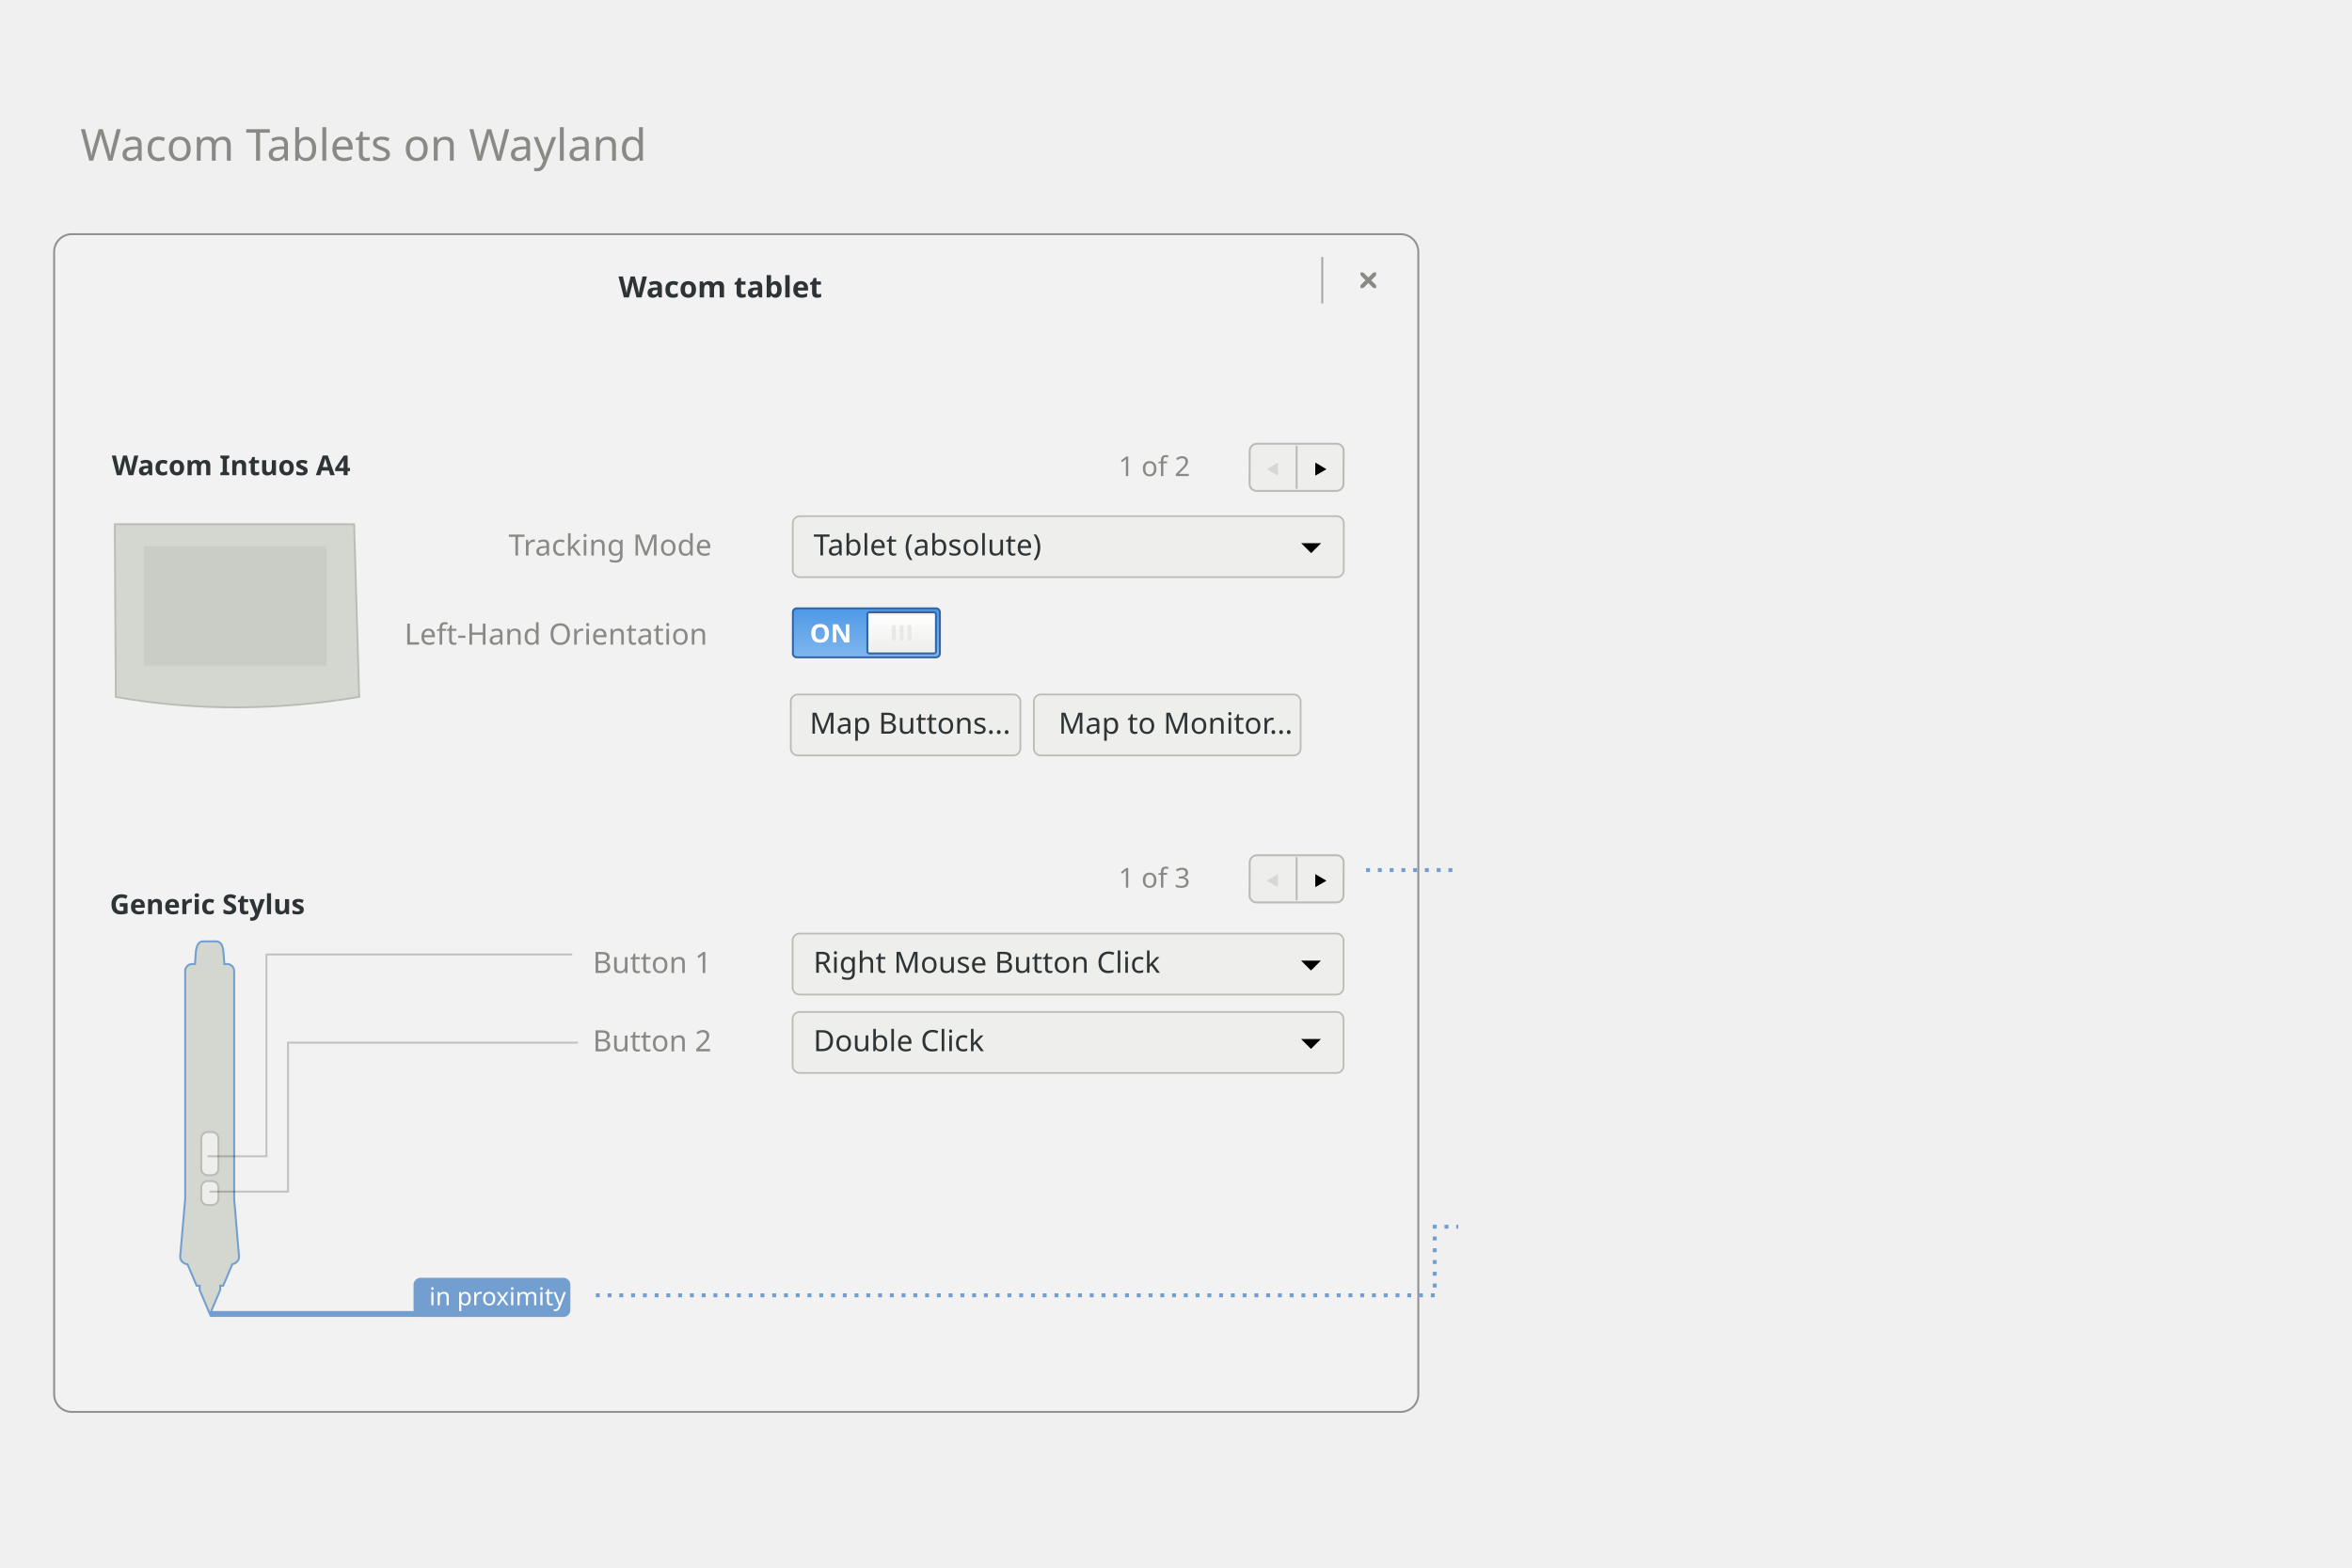
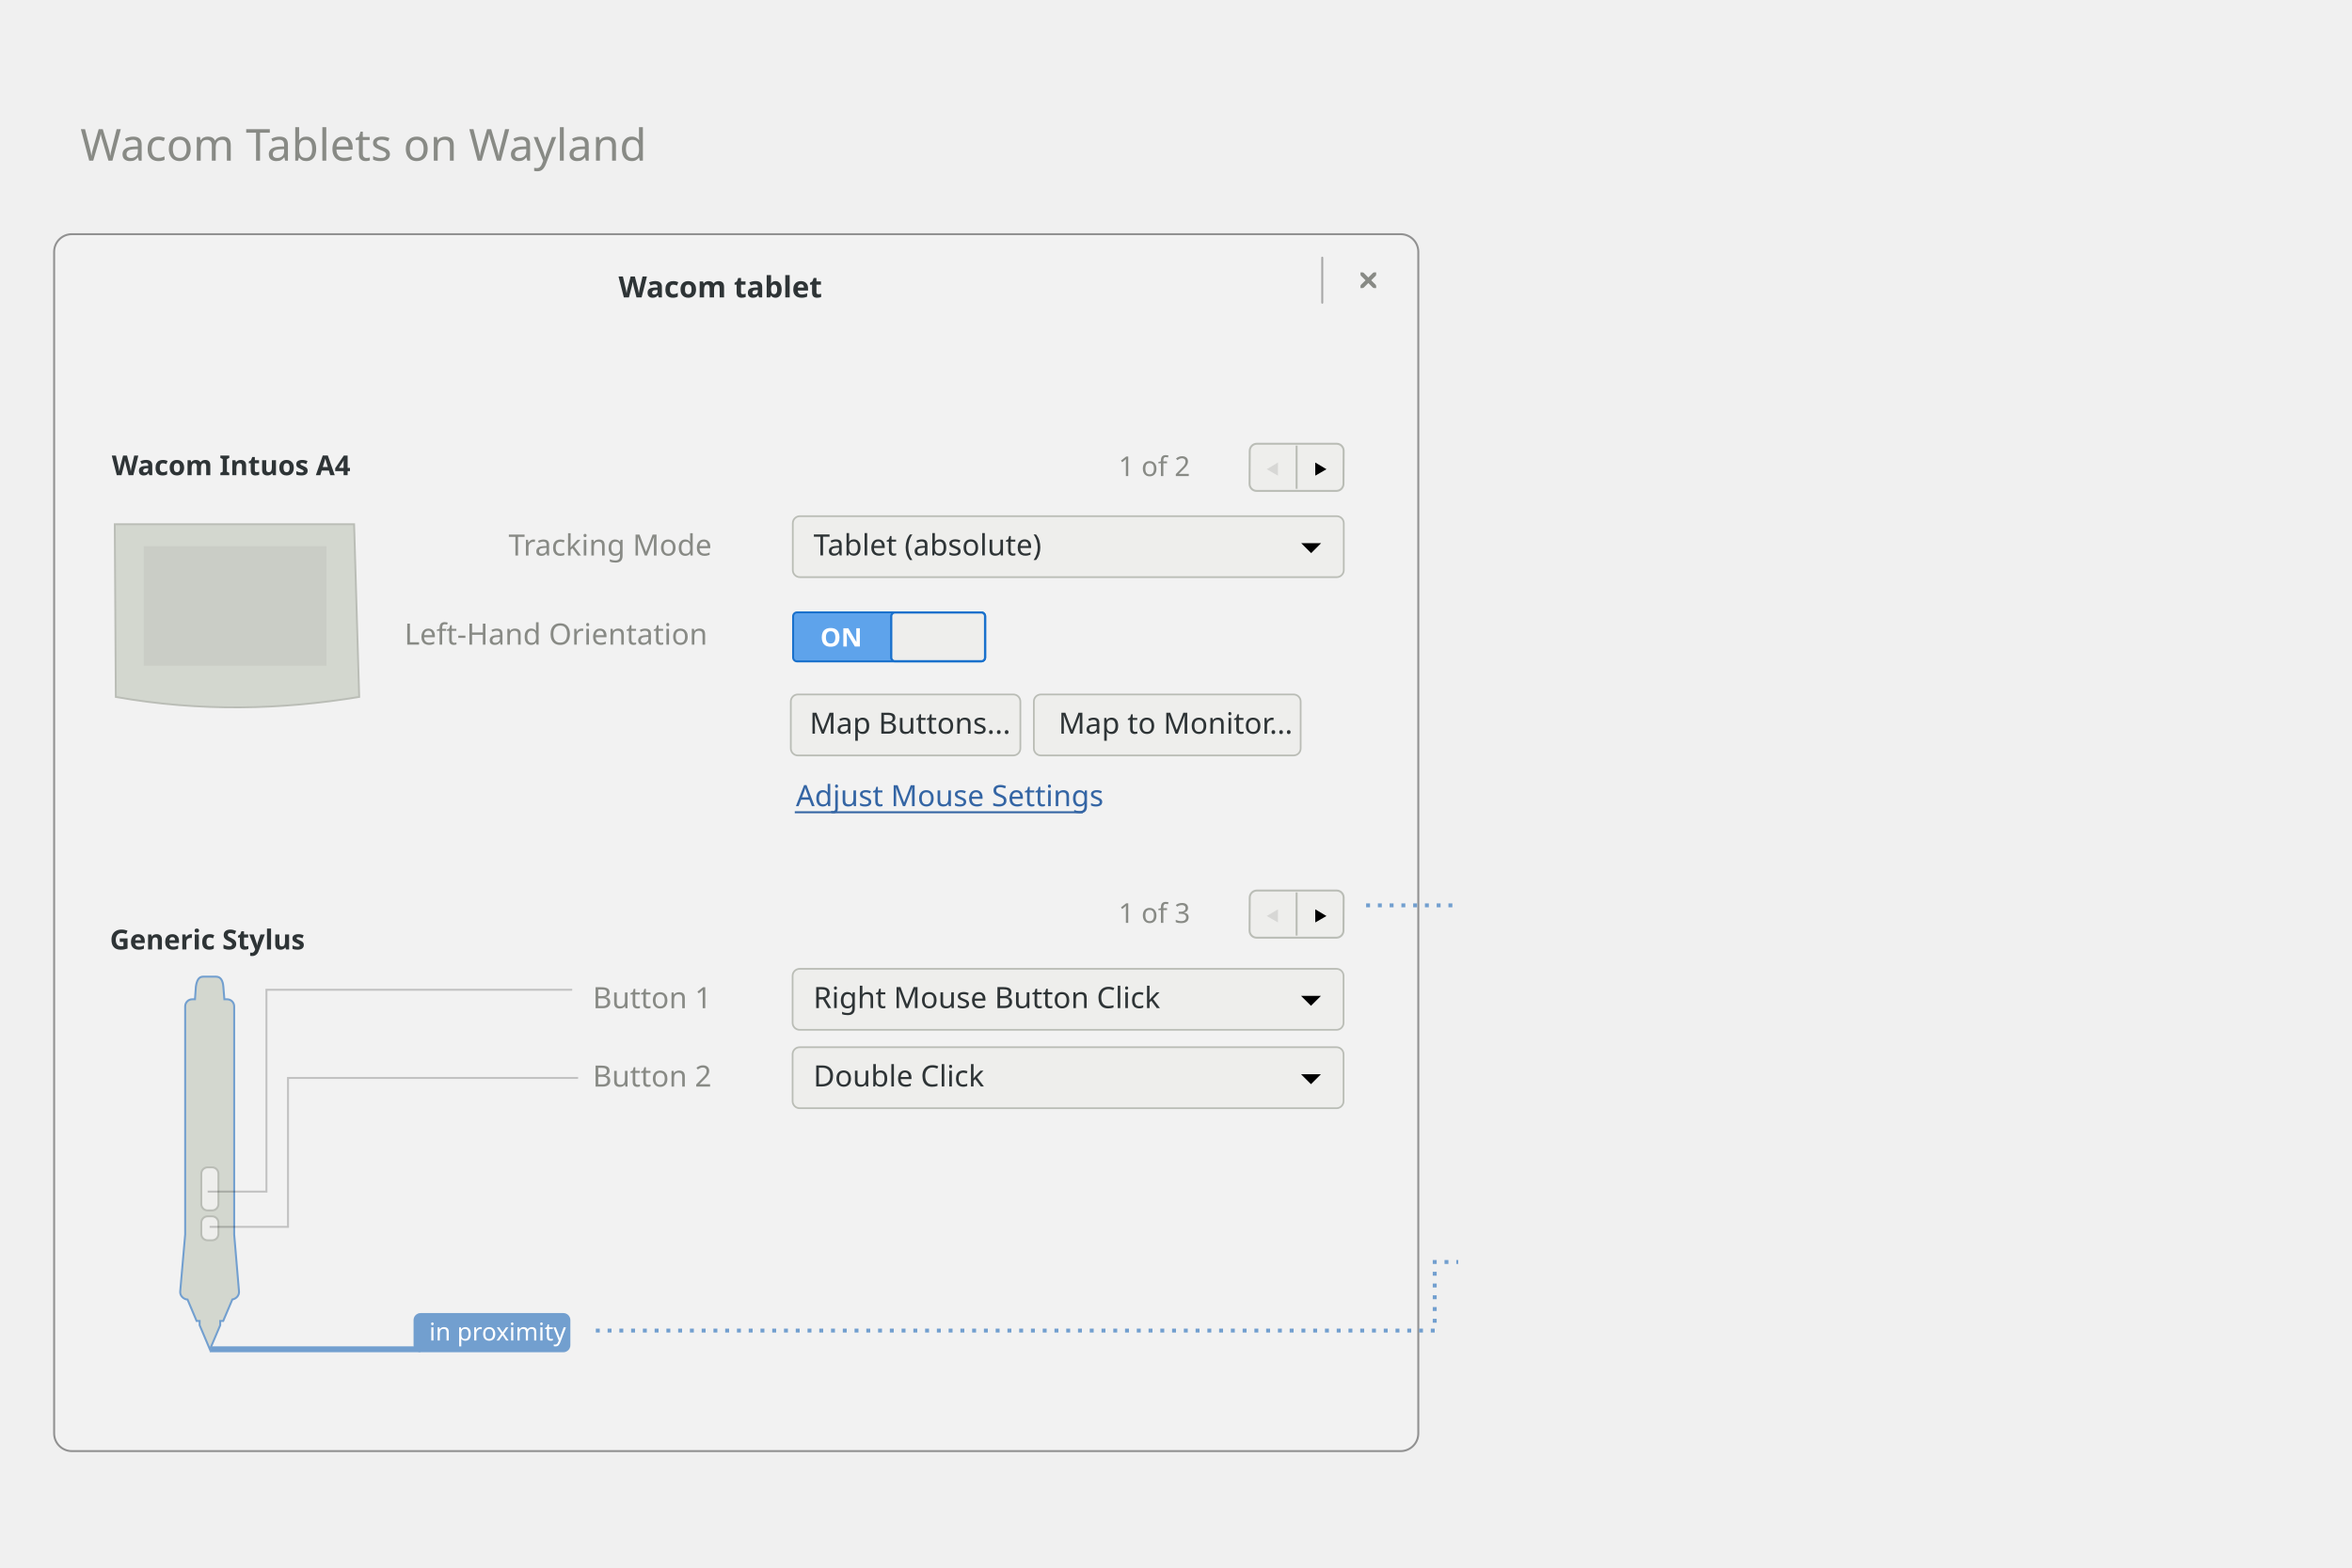
- <svg xmlns="http://www.w3.org/2000/svg" xmlns:xlink="http://www.w3.org/1999/xlink" width="1200" height="800" viewBox="0 0 1200 800" id="svg11544" version="1.1">
+ <svg xmlns="http://www.w3.org/2000/svg" width="1200" height="800" viewBox="0 0 1200 800" id="svg11544" version="1.1">
  <defs id="defs11546">
-     <linearGradient xlink:href="#linearGradient4555-9-0-4-9-3" id="linearGradient4435-4" gradientUnits="userSpaceOnUse" x1="702.59" y1="484.494" x2="702.59" y2="507.427" />
-     <linearGradient id="linearGradient4555-9-0-4-9-3">
-       <stop style="stop-color:#509ae7;stop-opacity:1" offset="0" id="stop4557-5-2-4-8-1" />
-       <stop style="stop-color:#7eb5ed;stop-opacity:1" offset="1" id="stop4559-7-0-5-1-9" />
-     </linearGradient>
-     <linearGradient xlink:href="#linearGradient4563-3-6-2-7-5" id="linearGradient4437-9" gradientUnits="userSpaceOnUse" gradientTransform="translate(-40,0)" x1="740" y1="486.68" x2="740" y2="505.32" />
    <linearGradient id="linearGradient4563-3-6-2-7-5">
      <stop style="stop-color:#f2f2f1;stop-opacity:1" offset="0" id="stop4565-3-7-8-60-8" />
      <stop id="stop4573-2-5-96-1-3" offset="0.028" style="stop-color:#fefefe;stop-opacity:1" />
      <stop id="stop4571-4-1-0-0-8" offset="0.977" style="stop-color:#eeeeec;stop-opacity:1" />
      <stop style="stop-color:#f5f5f4;stop-opacity:1" offset="1" id="stop4567-7-50-6-2-0" />
    </linearGradient>
  </defs>
  <g id="layer1" transform="translate(0,-252.3622)">
-     <rect style="display:inline;fill:#f2f2f2;fill-opacity:1;stroke:#919191;stroke-width:1;stroke-linecap:square;stroke-miterlimit:4;stroke-dasharray:none;stroke-dashoffset:0;stroke-opacity:1" id="rect18063" width="696" height="600.997" x="27.625" y="371.864" rx="9" ry="9" />
+     <rect style="display:inline;fill:#f2f2f2;fill-opacity:1;stroke:#919191;stroke-width:1;stroke-linecap:square;stroke-miterlimit:4;stroke-dasharray:none;stroke-dashoffset:0;stroke-opacity:1" id="rect18063" width="696" height="620.997" x="27.625" y="371.864" rx="9" ry="9" />
    <text id="text4283-3" y="403.972" x="377.409" style="font-style:normal;font-variant:normal;font-weight:bold;font-stretch:normal;font-size:15px;line-height:125%;font-family:Cantarell;-inkscape-font-specification:'Cantarell, Bold';text-align:center;writing-mode:lr-tb;text-anchor:middle;display:inline;fill:#2e3436;fill-opacity:1;stroke:none;enable-background:new" xml:space="preserve" transform="scale(0.9995531,1.000447)">
      <tspan y="403.972" x="377.409" id="tspan4285-0" style="font-style:normal;font-variant:normal;font-weight:bold;font-stretch:normal;font-size:15px;line-height:125%;font-family:Cantarell;-inkscape-font-specification:'Cantarell, Bold';text-align:center;writing-mode:lr-tb;text-anchor:middle">Wacom tablet</tspan>
    </text>
    <text id="text4287-4" y="494.639" x="57.061" style="font-style:normal;font-variant:normal;font-weight:bold;font-stretch:normal;font-size:14px;line-height:125%;font-family:Cantarell;-inkscape-font-specification:'Cantarell Bold';text-align:start;writing-mode:lr-tb;text-anchor:start;display:inline;fill:#2e3436;fill-opacity:1;stroke:none;enable-background:new" xml:space="preserve" transform="scale(0.9995531,1.000447)">
      <tspan y="494.639" x="57.061" id="tspan4289-5">Wacom Intuos A4</tspan>
    </text>
    <text id="text4309-0" y="535.62" x="382.823" style="font-style:normal;font-variant:normal;font-weight:normal;font-stretch:normal;font-size:15px;line-height:125%;font-family:Cantarell;-inkscape-font-specification:'Cantarell, Normal';text-align:end;writing-mode:lr-tb;text-anchor:end;display:inline;fill:#888a85;fill-opacity:1;stroke:none;enable-background:new" xml:space="preserve" transform="scale(0.9995531,1.000447)">
      <tspan y="535.62" x="382.823" id="tspan4311-2">Tracking Mode</tspan>
    </text>
    <rect style="display:inline;fill:#eeeeec;fill-opacity:1;stroke:#babdb6;stroke-width:0.876;stroke-miterlimit:4;stroke-dasharray:none;stroke-dashoffset:0;stroke-opacity:1" id="rect4313-3" width="281.109" height="31.124" x="404.489" y="515.766" rx="3.6" ry="3.6" />
    <text transform="scale(0.9995531,1.000447)" xml:space="preserve" style="font-style:normal;font-variant:normal;font-weight:normal;font-stretch:normal;font-size:15px;line-height:125%;font-family:Cantarell;-inkscape-font-specification:'Cantarell, Normal';text-align:start;writing-mode:lr-tb;text-anchor:start;display:inline;fill:#2e3436;fill-opacity:1;stroke:none;enable-background:new" x="415.263" y="535.55" id="text4315-4">
      <tspan id="tspan4317-1" x="415.263" y="535.55">Tablet (absolute)</tspan>
    </text>
    <path style="color:#000000;display:inline;overflow:visible;visibility:visible;fill:#000000;fill-opacity:1;fill-rule:nonzero;stroke:none;stroke-width:5;marker:none;enable-background:new" d="m 674.036,529.558 -5.071,5.071 -5.071,-5.071 z" id="path4319-2" />
    <text xml:space="preserve" style="font-style:normal;font-variant:normal;font-weight:normal;font-stretch:normal;font-size:15px;line-height:125%;font-family:Cantarell;-inkscape-font-specification:'Cantarell, Normal';text-align:end;letter-spacing:0px;word-spacing:0px;writing-mode:lr-tb;text-anchor:end;display:inline;fill:#888a85;fill-opacity:1;stroke:none" x="380.445" y="581.308" id="text4413-8">
      <tspan id="tspan4415-9" x="380.445" y="581.308">Left-Hand Orientation</tspan>
    </text>
-     <g style="display:inline" id="g4417-8" transform="translate(-239.9643,49.30748)">
-       <g transform="translate(0,30)" id="g4419-4">
-         <rect style="fill:url(#linearGradient4435-4);fill-opacity:1;stroke:#3465a4;stroke-width:1;stroke-linecap:round;stroke-miterlimit:4;stroke-dasharray:none;stroke-opacity:1" id="rect4421-9" width="75" height="25" x="644.5" y="483.5" rx="2" ry="2" />
-         <rect style="display:inline;fill:url(#linearGradient4437-9);fill-opacity:1;stroke:#3465a4;stroke-width:1;stroke-linecap:round;stroke-miterlimit:4;stroke-dasharray:none;stroke-opacity:1" id="rect4423-3" width="35" height="21" x="682.5" y="485.5" rx="1" ry="1" />
-         <rect style="display:inline;fill:#e8e8e5;fill-opacity:1;stroke:none" id="rect4425-4" width="2" height="8" x="695" y="492" rx="1" ry="1" />
-         <rect style="display:inline;fill:#e8e8e5;fill-opacity:1;stroke:none" id="rect4427-3" width="2" height="8" x="699" y="492" rx="1" ry="1" />
-         <rect style="display:inline;fill:#e8e8e5;fill-opacity:1;stroke:none" id="rect4429-5" width="2" height="8" x="703" y="492" rx="1" ry="1" />
-       </g>
-       <text transform="scale(1.011398,0.9887308)" id="text4431-6" y="536.96" x="645.736" style="font-style:normal;font-variant:normal;font-weight:bold;font-stretch:normal;font-size:13.148px;line-height:125%;font-family:Cantarell;-inkscape-font-specification:'Cantarell Bold';letter-spacing:0px;word-spacing:0px;fill:#ffffff;fill-opacity:1;stroke:none" xml:space="preserve">
-         <tspan y="536.96" x="645.736" id="tspan4433-0">ON</tspan>
-       </text>
-     </g>
    <g style="display:inline" id="g41057-0-3" transform="translate(747.442,422.1513)">
      <rect style="display:inline;fill:#eeeeec;fill-opacity:1;stroke:#babdb6;stroke-width:0.876;stroke-miterlimit:4;stroke-dasharray:none;stroke-dashoffset:0;stroke-opacity:1;enable-background:new" id="rect40698-0-4-1" width="136.124" height="31.124" x="-219.969" y="184.594" rx="3.6" ry="3.6" />
      <text transform="scale(0.9995531,1.000447)" xml:space="preserve" style="font-style:normal;font-variant:normal;font-weight:normal;font-stretch:normal;font-size:15px;line-height:125%;font-family:Cantarell;-inkscape-font-specification:'Cantarell, Normal';text-align:start;writing-mode:lr-tb;text-anchor:start;display:inline;fill:#2e3436;fill-opacity:1;stroke:none;enable-background:new" x="-207.457" y="204.527" id="text40700-0-2-8">
        <tspan id="tspan40702-6-8-4" x="-207.457" y="204.527">Map to Monitor…</tspan>
      </text>
    </g>
    <g id="g12709" style="display:inline" transform="matrix(-1,0,0,1,165.6293,204.1513)">
      <rect ry="3.6" rx="3.6" y="274.66" x="-521.288" height="24.062" width="47.916" id="rect12711" style="display:inline;fill:#eeeeec;fill-opacity:1;stroke:#babdb6;stroke-width:1;stroke-miterlimit:4;stroke-dasharray:none;stroke-dashoffset:0;stroke-opacity:1" transform="matrix(1,0,0.00496646,0.9999877,0,0)" />
      <path style="fill:none;stroke:#babdb6;stroke-width:1px;stroke-linecap:butt;stroke-linejoin:miter;stroke-opacity:1" d="m -495.906,275.594 0,22.062" id="path12713" />
      <path style="fill:#000000;fill-opacity:1;stroke:none" d="m -505.441,290.935 -5.696,-3.289 5.732,-3.4 -0.035,6.689 z" id="path12715" />
      <path id="path12717" d="m -486.371,290.935 5.696,-3.289 -5.732,-3.4 0.035,6.689 z" style="opacity:0.1;fill:#000000;fill-opacity:1;stroke:none" />
    </g>
    <text xml:space="preserve" style="font-style:normal;font-variant:normal;font-weight:normal;font-stretch:normal;font-size:14px;line-height:125%;font-family:Cantarell;-inkscape-font-specification:Cantarell;text-align:end;letter-spacing:0px;word-spacing:0px;writing-mode:lr-tb;text-anchor:end;display:inline;fill:#888a85;fill-opacity:1;stroke:none" x="625.445" y="495.308" id="text12719">
      <tspan id="tspan12721" x="625.445" y="495.308">1 of 2</tspan>
    </text>
    <g style="display:inline" id="g4291-0" transform="matrix(0.6375552,0,0,0.637259,491.8175,448.3547)">
      <g id="g4293-5" transform="matrix(1.15376,0,0,1.15376,90.46758,-20.06222)" style="display:inline">
        <path id="path4295-6" d="m -667.406,114.683 0.717,119.864 c 58.683,10.39 114.987,8.874 168.805,0 L -501.406,114.683 Z" style="fill:#d3d7cf;fill-opacity:1;stroke:#babdb6;stroke-width:1.285px;stroke-linecap:butt;stroke-linejoin:miter;stroke-opacity:1" />
        <rect y="129.881" x="-647.318" height="82.952" width="126.798" id="rect4297-6" style="color:#000000;display:inline;overflow:visible;visibility:visible;opacity:0.362;fill:#babdb6;fill-opacity:1;fill-rule:nonzero;stroke:none;stroke-width:6.083;stroke-linecap:butt;stroke-linejoin:miter;stroke-miterlimit:4;stroke-dasharray:none;stroke-dashoffset:0;stroke-opacity:1;marker:none;enable-background:new" />
      </g>
    </g>
-     <text id="text12723" y="718.54" x="56.086" style="font-style:normal;font-variant:normal;font-weight:bold;font-stretch:normal;font-size:14px;line-height:125%;font-family:Cantarell;-inkscape-font-specification:'Cantarell Bold';text-align:start;writing-mode:lr-tb;text-anchor:start;display:inline;fill:#2e3436;fill-opacity:1;stroke:none;enable-background:new" xml:space="preserve" transform="scale(0.9995531,1.000447)">
-       <tspan y="718.54" x="56.086" id="tspan12725">Generic Stylus</tspan>
+     <text id="text12723" y="736.532" x="56.086" style="font-style:normal;font-variant:normal;font-weight:bold;font-stretch:normal;font-size:14px;line-height:125%;font-family:Cantarell;-inkscape-font-specification:'Cantarell Bold';text-align:start;writing-mode:lr-tb;text-anchor:start;display:inline;fill:#2e3436;fill-opacity:1;stroke:none;enable-background:new" xml:space="preserve" transform="scale(0.9995531,1.000447)">
+       <tspan y="736.532" x="56.086" id="tspan12725">Generic Stylus</tspan>
    </text>
-     <text id="text12749" y="748.527" x="382.732" style="font-style:normal;font-variant:normal;font-weight:normal;font-stretch:normal;font-size:15px;line-height:125%;font-family:Cantarell;-inkscape-font-specification:'Cantarell, Normal';text-align:end;writing-mode:lr-tb;text-anchor:end;display:inline;fill:#888a85;fill-opacity:1;stroke:none;enable-background:new" xml:space="preserve" transform="scale(0.9995531,1.000447)">
-       <tspan y="748.527" x="382.732" id="tspan12751">Button 1</tspan>
+     <text id="text12749" y="766.518" x="382.732" style="font-style:normal;font-variant:normal;font-weight:normal;font-stretch:normal;font-size:15px;line-height:125%;font-family:Cantarell;-inkscape-font-specification:'Cantarell, Normal';text-align:end;writing-mode:lr-tb;text-anchor:end;display:inline;fill:#888a85;fill-opacity:1;stroke:none;enable-background:new" xml:space="preserve" transform="scale(0.9995531,1.000447)">
+       <tspan y="766.518" x="382.732" id="tspan12751">Button 1</tspan>
    </text>
-     <rect style="display:inline;fill:#eeeeec;fill-opacity:1;stroke:#babdb6;stroke-width:0.876;stroke-miterlimit:4;stroke-dasharray:none;stroke-dashoffset:0;stroke-opacity:1" id="rect12753" width="281.109" height="31.124" x="404.382" y="728.766" rx="3.6" ry="3.6" />
-     <text transform="scale(0.9995531,1.000447)" xml:space="preserve" style="font-style:normal;font-variant:normal;font-weight:normal;font-stretch:normal;font-size:15px;line-height:125%;font-family:Cantarell;-inkscape-font-specification:'Cantarell, Normal';text-align:start;writing-mode:lr-tb;text-anchor:start;display:inline;fill:#2e3436;fill-opacity:1;stroke:none;enable-background:new" x="415.172" y="748.457" id="text12755">
-       <tspan id="tspan12757" x="415.172" y="748.457">Right Mouse Button Click</tspan>
+     <rect style="display:inline;fill:#eeeeec;fill-opacity:1;stroke:#babdb6;stroke-width:0.876;stroke-miterlimit:4;stroke-dasharray:none;stroke-dashoffset:0;stroke-opacity:1" id="rect12753" width="281.109" height="31.124" x="404.382" y="746.766" rx="3.6" ry="3.6" />
+     <text transform="scale(0.9995531,1.000447)" xml:space="preserve" style="font-style:normal;font-variant:normal;font-weight:normal;font-stretch:normal;font-size:15px;line-height:125%;font-family:Cantarell;-inkscape-font-specification:'Cantarell, Normal';text-align:start;writing-mode:lr-tb;text-anchor:start;display:inline;fill:#2e3436;fill-opacity:1;stroke:none;enable-background:new" x="415.172" y="766.448" id="text12755">
+       <tspan id="tspan12757" x="415.172" y="766.448">Right Mouse Button Click</tspan>
    </text>
-     <path style="color:#000000;display:inline;overflow:visible;visibility:visible;fill:#000000;fill-opacity:1;fill-rule:nonzero;stroke:none;stroke-width:5;marker:none;enable-background:new" d="m 673.945,742.558 -5.071,5.071 -5.071,-5.071 z" id="path12759" />
-     <text transform="scale(0.9995531,1.000447)" xml:space="preserve" style="font-style:normal;font-variant:normal;font-weight:normal;font-stretch:normal;font-size:15px;line-height:125%;font-family:Cantarell;-inkscape-font-specification:'Cantarell, Normal';text-align:end;writing-mode:lr-tb;text-anchor:end;display:inline;fill:#888a85;fill-opacity:1;stroke:none;enable-background:new" x="382.732" y="788.509" id="text12761">
-       <tspan id="tspan12763" x="382.732" y="788.509">Button 2</tspan>
+     <path style="color:#000000;display:inline;overflow:visible;visibility:visible;fill:#000000;fill-opacity:1;fill-rule:nonzero;stroke:none;stroke-width:5;marker:none;enable-background:new" d="m 673.945,760.558 -5.071,5.071 -5.071,-5.071 z" id="path12759" />
+     <text transform="scale(0.9995531,1.000447)" xml:space="preserve" style="font-style:normal;font-variant:normal;font-weight:normal;font-stretch:normal;font-size:15px;line-height:125%;font-family:Cantarell;-inkscape-font-specification:'Cantarell, Normal';text-align:end;writing-mode:lr-tb;text-anchor:end;display:inline;fill:#888a85;fill-opacity:1;stroke:none;enable-background:new" x="382.732" y="806.501" id="text12761">
+       <tspan id="tspan12763" x="382.732" y="806.501">Button 2</tspan>
    </text>
-     <rect ry="3.6" rx="3.6" y="768.766" x="404.382" height="31.124" width="281.109" id="rect12765" style="display:inline;fill:#eeeeec;fill-opacity:1;stroke:#babdb6;stroke-width:0.876;stroke-miterlimit:4;stroke-dasharray:none;stroke-dashoffset:0;stroke-opacity:1" />
-     <text id="text12767" y="788.439" x="415.172" style="font-style:normal;font-variant:normal;font-weight:normal;font-stretch:normal;font-size:15px;line-height:125%;font-family:Cantarell;-inkscape-font-specification:'Cantarell, Normal';text-align:start;writing-mode:lr-tb;text-anchor:start;display:inline;fill:#2e3436;fill-opacity:1;stroke:none;enable-background:new" xml:space="preserve" transform="scale(0.9995531,1.000447)">
-       <tspan y="788.439" x="415.172" id="tspan12769">Double Click</tspan>
+     <rect ry="3.6" rx="3.6" y="786.766" x="404.382" height="31.124" width="281.109" id="rect12765" style="display:inline;fill:#eeeeec;fill-opacity:1;stroke:#babdb6;stroke-width:0.876;stroke-miterlimit:4;stroke-dasharray:none;stroke-dashoffset:0;stroke-opacity:1" />
+     <text id="text12767" y="806.431" x="415.172" style="font-style:normal;font-variant:normal;font-weight:normal;font-stretch:normal;font-size:15px;line-height:125%;font-family:Cantarell;-inkscape-font-specification:'Cantarell, Normal';text-align:start;writing-mode:lr-tb;text-anchor:start;display:inline;fill:#2e3436;fill-opacity:1;stroke:none;enable-background:new" xml:space="preserve" transform="scale(0.9995531,1.000447)">
+       <tspan y="806.431" x="415.172" id="tspan12769">Double Click</tspan>
    </text>
-     <path id="path12771" d="m 673.945,782.558 -5.071,5.071 -5.071,-5.071 z" style="color:#000000;display:inline;overflow:visible;visibility:visible;fill:#000000;fill-opacity:1;fill-rule:nonzero;stroke:none;stroke-width:5;marker:none;enable-background:new" />
-     <g style="display:inline" transform="translate(682.351,444.1513)" id="g12795">
+     <path id="path12771" d="m 673.945,800.558 -5.071,5.071 -5.071,-5.071 z" style="color:#000000;display:inline;overflow:visible;visibility:visible;fill:#000000;fill-opacity:1;fill-rule:nonzero;stroke:none;stroke-width:5;marker:none;enable-background:new" />
+     <g style="display:inline" transform="translate(682.351,462.1513)" id="g12795">
      <path id="path12797" transform="translate(-928.4063,-95.84375)" d="m 349.695,384.449 c -2.308,0 -3.233,2.011 -3.695,5.029 L 345.531,396 344.125,396 c -1.994,0 -3.594,1.599 -3.594,3.594 L 340.531,516 338,545.125 c -0.187,2.155 1.626,3.92 3.75,4.125 l 4.625,10.906 1.531,0 0,2.156 5.25,12.375 5.25,-12.344 0,-2.188 1.531,0 4.656,-10.969 c 1.967,-0.352 3.546,-2.022 3.406,-4.062 L 365.531,516 l 0,-116.406 c 0,-1.994 -1.599,-3.594 -3.594,-3.594 l -1.406,0 L 360,389.478 c -0.233,-2.857 -1.262,-5.029 -3.695,-5.029 z" style="color:#000000;display:inline;overflow:visible;visibility:visible;fill:#d3d7cf;fill-opacity:1;fill-rule:nonzero;stroke:#729fcf;stroke-width:1px;stroke-linecap:butt;stroke-linejoin:miter;stroke-miterlimit:4;stroke-dasharray:none;stroke-dashoffset:0;stroke-opacity:1;marker:none;enable-background:accumulate" />
      <rect style="color:#000000;display:inline;overflow:visible;visibility:visible;fill:#eeeeec;fill-opacity:1;fill-rule:nonzero;stroke:#babdb6;stroke-width:1px;stroke-linecap:butt;stroke-linejoin:miter;stroke-miterlimit:4;stroke-dasharray:none;stroke-dashoffset:0;stroke-opacity:1;marker:none;enable-background:accumulate" id="rect12799" width="8.75" height="22" x="-579.656" y="385.906" rx="3.25" ry="3.25" />
      <rect ry="3.25" rx="3.25" y="410.906" x="-579.656" height="12.25" width="8.75" id="rect12801" style="color:#000000;display:inline;overflow:visible;visibility:visible;fill:#eeeeec;fill-opacity:1;fill-rule:nonzero;stroke:#babdb6;stroke-width:1px;stroke-linecap:butt;stroke-linejoin:miter;stroke-miterlimit:4;stroke-dasharray:none;stroke-dashoffset:0;stroke-opacity:1;marker:none;enable-background:accumulate" />
    </g>
-     <g style="display:inline;opacity:0.2" id="g12803" transform="translate(682.351,429.288)">
+     <g style="display:inline;opacity:0.2" id="g12803" transform="translate(682.351,447.288)">
      <path style="fill:none;stroke:#000000;stroke-width:1px;stroke-linecap:butt;stroke-linejoin:miter;stroke-opacity:1" d="m 352,493 30,0 0,-103 156,0" id="path12805" transform="translate(-928.4063,-79.84375)" />
      <path id="path12807" d="m -575.406,431.156 40,0 0,-76 148,0" style="fill:none;stroke:#000000;stroke-width:1px;stroke-linecap:butt;stroke-linejoin:miter;stroke-opacity:1" />
    </g>
    <path id="path18065" d="m 674.625,383.845 0,23.012" style="display:inline;fill:none;stroke:#a7a7a7;stroke-width:1px;stroke-linecap:round;stroke-linejoin:miter;stroke-opacity:1" />
    <g id="g18067" transform="translate(630.1249,-130.636)" style="display:inline;fill:#888a85">
      <g style="display:inline;fill:#888a85" id="g18069" transform="translate(19,-242)">
        <path style="color:#bebebe;font-style:normal;font-variant:normal;font-weight:normal;font-stretch:normal;font-size:medium;line-height:normal;font-family:'Andale Mono';-inkscape-font-specification:'Andale Mono';text-indent:0;text-align:start;text-decoration:none;text-decoration-line:none;letter-spacing:normal;word-spacing:normal;text-transform:none;direction:ltr;block-progression:tb;writing-mode:lr-tb;text-anchor:start;display:inline;overflow:visible;visibility:visible;fill:#888a85;fill-opacity:1;fill-rule:nonzero;stroke:none;stroke-width:1.781;marker:none;enable-background:new" id="path18071" d="m 45,764 1,0 c 0.01,-1.2e-4 0.021,-4.6e-4 0.031,0 0.255,0.011 0.51,0.129 0.688,0.312 L 49,766.594 51.312,764.312 C 51.578,764.082 51.759,764.007 52,764 l 1,0 0,1 c 0,0.286 -0.034,0.551 -0.25,0.75 l -2.281,2.281 2.25,2.25 C 52.907,770.469 53,770.735 53,771 l 0,1 -1,0 c -0.265,-10e-6 -0.531,-0.093 -0.719,-0.281 L 49,769.438 46.719,771.719 C 46.531,771.907 46.265,772 46,772 l -1,0 0,-1 c -3e-6,-0.265 0.093,-0.531 0.281,-0.719 l 2.281,-2.25 L 45.281,765.75 C 45.071,765.555 44.978,765.281 45,765 l 0,-1 z" />
      </g>
    </g>
    <g id="g23096" transform="translate(-380.9375,-755.7003)">
      <rect ry="3" rx="3" y="465.564" x="1250.562" height="33" width="33" id="rect18073" style="color:#000000;display:inline;overflow:visible;visibility:visible;fill:#eaeaea;fill-opacity:1;fill-rule:nonzero;stroke:#919191;stroke-width:1;stroke-linecap:butt;stroke-linejoin:miter;stroke-miterlimit:4;stroke-dasharray:none;stroke-dashoffset:0;stroke-opacity:1;marker:none;enable-background:accumulate" />
      <rect y="477.064" x="1262.062" height="2" width="10" id="rect18101" style="color:#bebebe;display:inline;overflow:visible;visibility:visible;fill:#2e3436;fill-opacity:1;stroke:none;stroke-width:1;marker:none" />
      <rect y="481.064" x="1262.062" height="2" width="10" id="rect18103" style="color:#bebebe;display:inline;overflow:visible;visibility:visible;fill:#2e3436;fill-opacity:1;stroke:none;stroke-width:1;marker:none" />
      <rect y="485.064" x="1262.062" height="2" width="10" id="rect18105" style="color:#bebebe;display:inline;overflow:visible;visibility:visible;fill:#2e3436;fill-opacity:1;stroke:none;stroke-width:1;marker:none" />
    </g>
-     <g transform="translate(604.442,422.1513)" id="g23171" style="display:inline">
-       <rect ry="3.6" rx="3.6" y="184.594" x="-200.969" height="31.124" width="117.124" id="rect23173" style="display:inline;fill:#eeeeec;fill-opacity:1;stroke:#babdb6;stroke-width:0.876;stroke-miterlimit:4;stroke-dasharray:none;stroke-dashoffset:0;stroke-opacity:1;enable-background:new" />
-       <text id="text23175" y="204.527" x="-191.45" style="font-style:normal;font-variant:normal;font-weight:normal;font-stretch:normal;font-size:15px;line-height:125%;font-family:Cantarell;-inkscape-font-specification:'Cantarell, Normal';text-align:start;writing-mode:lr-tb;text-anchor:start;display:inline;fill:#2e3436;fill-opacity:1;stroke:none;enable-background:new" xml:space="preserve" transform="scale(0.9995531,1.000447)">
-         <tspan y="204.527" x="-191.45" id="tspan23177">Map Buttons...</tspan>
+     <g id="g23312">
+       <rect ry="3.6" rx="3.6" y="606.745" x="403.473" height="31.124" width="117.124" id="rect23173" style="display:inline;fill:#eeeeec;fill-opacity:1;stroke:#babdb6;stroke-width:0.876;stroke-miterlimit:4;stroke-dasharray:none;stroke-dashoffset:0;stroke-opacity:1;enable-background:new" />
+       <text id="text23175" y="626.49" x="413.263" style="font-style:normal;font-variant:normal;font-weight:normal;font-stretch:normal;font-size:15px;line-height:125%;font-family:Cantarell;-inkscape-font-specification:'Cantarell, Normal';text-align:start;writing-mode:lr-tb;text-anchor:start;display:inline;fill:#2e3436;fill-opacity:1;stroke:none;enable-background:new" xml:space="preserve" transform="scale(0.9995531,1.000447)">
+         <tspan y="626.49" x="413.263" id="tspan23177">Map Buttons...</tspan>
      </text>
    </g>
-     <g transform="matrix(-1,0,0,1,165.6293,414.1513)" style="display:inline" id="g23179">
+     <text id="text23303" y="663.473" x="406.259" style="font-style:normal;font-variant:normal;font-weight:normal;font-stretch:normal;font-size:15px;line-height:125%;font-family:Cantarell;-inkscape-font-specification:'Cantarell, Normal';text-align:start;writing-mode:lr-tb;text-anchor:start;display:inline;fill:#3465a4;fill-opacity:1;stroke:none;enable-background:new;" xml:space="preserve" transform="scale(0.9995531,1.000447)">
+       <tspan y="663.473" x="406.259" id="tspan23305">Adjust Mouse Settings</tspan>
+     </text>
+     <g transform="matrix(-1,0,0,1,165.6293,432.1513)" style="display:inline" id="g23179">
      <rect transform="matrix(1,0,0.00496646,0.9999877,0,0)" style="display:inline;fill:#eeeeec;fill-opacity:1;stroke:#babdb6;stroke-width:1;stroke-miterlimit:4;stroke-dasharray:none;stroke-dashoffset:0;stroke-opacity:1" id="rect23181" width="47.916" height="24.062" x="-521.288" y="274.66" rx="3.6" ry="3.6" />
      <path id="path23183" d="m -495.906,275.594 0,22.062" style="fill:none;stroke:#babdb6;stroke-width:1px;stroke-linecap:butt;stroke-linejoin:miter;stroke-opacity:1" />
      <path id="path23185" d="m -505.441,290.935 -5.696,-3.289 5.732,-3.4 -0.035,6.689 z" style="fill:#000000;fill-opacity:1;stroke:none" />
      <path style="opacity:0.1;fill:#000000;fill-opacity:1;stroke:none" d="m -486.371,290.935 5.696,-3.289 -5.732,-3.4 0.035,6.689 z" id="path23187" />
    </g>
-     <text id="text23189" y="705.308" x="625.445" style="font-style:normal;font-variant:normal;font-weight:normal;font-stretch:normal;font-size:14px;line-height:125%;font-family:Cantarell;-inkscape-font-specification:Cantarell;text-align:end;letter-spacing:0px;word-spacing:0px;writing-mode:lr-tb;text-anchor:end;display:inline;fill:#888a85;fill-opacity:1;stroke:none" xml:space="preserve">
-       <tspan y="705.308" x="625.445" id="tspan23191">1 of 3</tspan>
+     <text id="text23189" y="723.308" x="625.445" style="font-style:normal;font-variant:normal;font-weight:normal;font-stretch:normal;font-size:14px;line-height:125%;font-family:Cantarell;-inkscape-font-specification:Cantarell;text-align:end;letter-spacing:0px;word-spacing:0px;writing-mode:lr-tb;text-anchor:end;display:inline;fill:#888a85;fill-opacity:1;stroke:none" xml:space="preserve">
+       <tspan y="723.308" x="625.445" id="tspan23191">1 of 3</tspan>
    </text>
-     <flowRoot xml:space="preserve" id="flowRoot23212" style="color:#000000;font-style:normal;font-variant:normal;font-weight:normal;font-stretch:normal;font-size:16px;line-height:125%;font-family:Cantarell;-inkscape-font-specification:Cantarell;text-indent:0;text-align:start;text-decoration:none;text-decoration-line:none;letter-spacing:0px;word-spacing:0px;text-transform:none;direction:ltr;block-progression:tb;writing-mode:lr-tb;baseline-shift:baseline;text-anchor:start;display:inline;overflow:visible;visibility:visible;fill:#000000;fill-opacity:1;fill-rule:nonzero;stroke:none;stroke-width:1;stroke-linecap:butt;stroke-linejoin:miter;stroke-opacity:1;marker:none;marker-start:none;marker-mid:none;marker-end:none;enable-background:accumulate" transform="translate(0,312.3622)">
+     <flowRoot xml:space="preserve" id="flowRoot23212" style="color:#000000;font-style:normal;font-variant:normal;font-weight:normal;font-stretch:normal;font-size:16px;line-height:125%;font-family:Cantarell;-inkscape-font-specification:Cantarell;text-indent:0;text-align:start;text-decoration:none;text-decoration-line:none;letter-spacing:0px;word-spacing:0px;text-transform:none;direction:ltr;block-progression:tb;writing-mode:lr-tb;baseline-shift:baseline;text-anchor:start;display:inline;overflow:visible;visibility:visible;fill:#000000;fill-opacity:1;fill-rule:nonzero;stroke:none;stroke-width:1;stroke-linecap:butt;stroke-linejoin:miter;stroke-opacity:1;marker:none;marker-start:none;marker-mid:none;marker-end:none;enable-background:accumulate" transform="translate(0,330.3622)">
      <flowRegion id="flowRegion23214">
        <rect id="rect23216" width="428" height="282" x="749" y="376" />
      </flowRegion>
      <flowPara id="flowPara23218">Only a stylus that's detected gets added to the list. Stylii are decoupled from the tablet, a single stylus can work on multiple tablets.</flowPara>
      <flowPara id="flowPara23220" />
      <flowPara id="flowPara23222">If a new stylus gets detected by proxmity of any tablet, its page gets focused/visible. If an existing stylus (that isn't selected on the page) gets into proximity of any tablet, a page is not changed.</flowPara>
      <flowPara id="flowPara23224" />
      <flowPara id="flowPara23226">Active styluses (those in proximity of any tablet) show an "in proximity" badge</flowPara>
    </flowRoot>
-     <g id="g23234" transform="translate(161,444.0607)">
+     <g id="g23234" transform="translate(161,462.0607)">
      <rect ry="3.6" rx="3.6" y="460.362" x="50" height="20" width="80" id="rect23228" style="color:#000000;clip-rule:nonzero;display:inline;overflow:visible;visibility:visible;opacity:1;isolation:auto;mix-blend-mode:normal;color-interpolation:sRGB;color-interpolation-filters:linearRGB;solid-color:#000000;solid-opacity:1;fill:#729fcf;fill-opacity:1;fill-rule:nonzero;stroke:none;stroke-width:1;stroke-linecap:butt;stroke-linejoin:miter;stroke-miterlimit:4;stroke-dasharray:none;stroke-dashoffset:0;stroke-opacity:1;marker:none;marker-start:none;marker-mid:none;marker-end:none;paint-order:normal;color-rendering:auto;image-rendering:auto;shape-rendering:auto;text-rendering:auto;enable-background:accumulate" />
      <text id="text23230" y="474.362" x="58" style="color:#000000;font-style:normal;font-variant:normal;font-weight:normal;font-stretch:normal;font-size:12.5px;line-height:125%;font-family:Cantarell;-inkscape-font-specification:'Cantarell, Normal';text-indent:0;text-align:start;text-decoration:none;text-decoration-line:none;letter-spacing:0px;word-spacing:0px;text-transform:none;direction:ltr;block-progression:tb;writing-mode:lr-tb;baseline-shift:baseline;text-anchor:start;display:inline;overflow:visible;visibility:visible;fill:#ffffff;fill-opacity:1;fill-rule:nonzero;stroke:none;stroke-width:1;stroke-linecap:butt;stroke-linejoin:miter;stroke-opacity:1;marker:none;marker-start:none;marker-mid:none;marker-end:none;enable-background:accumulate" xml:space="preserve">
        <tspan y="474.362" x="58" id="tspan23232">in proximity</tspan>
      </text>
    </g>
-     <path style="color:#000000;clip-rule:nonzero;display:inline;overflow:visible;visibility:visible;opacity:1;isolation:auto;mix-blend-mode:normal;color-interpolation:sRGB;color-interpolation-filters:linearRGB;solid-color:#000000;solid-opacity:1;fill:#729fcf;fill-opacity:1;fill-rule:nonzero;stroke:none;stroke-width:1;stroke-linecap:butt;stroke-linejoin:miter;stroke-miterlimit:4;stroke-dasharray:none;stroke-dashoffset:0;stroke-opacity:1;marker:none;marker-start:none;marker-mid:none;marker-end:none;paint-order:normal;color-rendering:auto;image-rendering:auto;shape-rendering:auto;text-rendering:auto;enable-background:accumulate" d="m 106.95,924.403 107.48,0 0,-3.005 -106.42,0 z" id="path23239" />
-     <path style="color:#000000;clip-rule:nonzero;display:inline;overflow:visible;visibility:visible;opacity:1;isolation:auto;mix-blend-mode:normal;color-interpolation:sRGB;color-interpolation-filters:linearRGB;solid-color:#000000;solid-opacity:1;fill:none;fill-opacity:1;fill-rule:nonzero;stroke:#729fcf;stroke-width:2;stroke-linecap:butt;stroke-linejoin:miter;stroke-miterlimit:4;stroke-dasharray:2, 4;stroke-dashoffset:0;stroke-opacity:1;marker:none;marker-start:none;marker-mid:none;marker-end:none;paint-order:normal;color-rendering:auto;image-rendering:auto;shape-rendering:auto;text-rendering:auto;enable-background:accumulate" d="m 304,913.362 428,0 0,-35 12,0" id="path23241" />
-     <path id="path23243" d="m 697,696.362 47,0" style="color:#000000;clip-rule:nonzero;display:inline;overflow:visible;visibility:visible;opacity:1;isolation:auto;mix-blend-mode:normal;color-interpolation:sRGB;color-interpolation-filters:linearRGB;solid-color:#000000;solid-opacity:1;fill:none;fill-opacity:1;fill-rule:nonzero;stroke:#729fcf;stroke-width:2;stroke-linecap:butt;stroke-linejoin:miter;stroke-miterlimit:4;stroke-dasharray:2, 4;stroke-dashoffset:0;stroke-opacity:1;marker:none;marker-start:none;marker-mid:none;marker-end:none;paint-order:normal;color-rendering:auto;image-rendering:auto;shape-rendering:auto;text-rendering:auto;enable-background:accumulate" />
-     <flowRoot transform="translate(0,578.3622)" style="color:#000000;font-style:normal;font-variant:normal;font-weight:normal;font-stretch:normal;font-size:16px;line-height:125%;font-family:Cantarell;-inkscape-font-specification:Cantarell;text-indent:0;text-align:start;text-decoration:none;text-decoration-line:none;letter-spacing:0px;word-spacing:0px;text-transform:none;direction:ltr;block-progression:tb;writing-mode:lr-tb;baseline-shift:baseline;text-anchor:start;display:inline;overflow:visible;visibility:visible;fill:#000000;fill-opacity:1;fill-rule:nonzero;stroke:none;stroke-width:1;stroke-linecap:butt;stroke-linejoin:miter;stroke-opacity:1;marker:none;marker-start:none;marker-mid:none;marker-end:none;enable-background:accumulate" id="flowRoot23245" xml:space="preserve">
+     <path style="color:#000000;clip-rule:nonzero;display:inline;overflow:visible;visibility:visible;opacity:1;isolation:auto;mix-blend-mode:normal;color-interpolation:sRGB;color-interpolation-filters:linearRGB;solid-color:#000000;solid-opacity:1;fill:#729fcf;fill-opacity:1;fill-rule:nonzero;stroke:none;stroke-width:1;stroke-linecap:butt;stroke-linejoin:miter;stroke-miterlimit:4;stroke-dasharray:none;stroke-dashoffset:0;stroke-opacity:1;marker:none;marker-start:none;marker-mid:none;marker-end:none;paint-order:normal;color-rendering:auto;image-rendering:auto;shape-rendering:auto;text-rendering:auto;enable-background:accumulate" d="m 106.95,942.403 107.48,0 0,-3.005 -106.42,0 z" id="path23239" />
+     <path style="color:#000000;clip-rule:nonzero;display:inline;overflow:visible;visibility:visible;opacity:1;isolation:auto;mix-blend-mode:normal;color-interpolation:sRGB;color-interpolation-filters:linearRGB;solid-color:#000000;solid-opacity:1;fill:none;fill-opacity:1;fill-rule:nonzero;stroke:#729fcf;stroke-width:2;stroke-linecap:butt;stroke-linejoin:miter;stroke-miterlimit:4;stroke-dasharray:2, 4;stroke-dashoffset:0;stroke-opacity:1;marker:none;marker-start:none;marker-mid:none;marker-end:none;paint-order:normal;color-rendering:auto;image-rendering:auto;shape-rendering:auto;text-rendering:auto;enable-background:accumulate" d="m 304,931.362 428,0 0,-35 12,0" id="path23241" />
+     <path id="path23243" d="m 697,714.362 47,0" style="color:#000000;clip-rule:nonzero;display:inline;overflow:visible;visibility:visible;opacity:1;isolation:auto;mix-blend-mode:normal;color-interpolation:sRGB;color-interpolation-filters:linearRGB;solid-color:#000000;solid-opacity:1;fill:none;fill-opacity:1;fill-rule:nonzero;stroke:#729fcf;stroke-width:2;stroke-linecap:butt;stroke-linejoin:miter;stroke-miterlimit:4;stroke-dasharray:2, 4;stroke-dashoffset:0;stroke-opacity:1;marker:none;marker-start:none;marker-mid:none;marker-end:none;paint-order:normal;color-rendering:auto;image-rendering:auto;shape-rendering:auto;text-rendering:auto;enable-background:accumulate" />
+     <flowRoot transform="translate(0,596.3622)" style="color:#000000;font-style:normal;font-variant:normal;font-weight:normal;font-stretch:normal;font-size:16px;line-height:125%;font-family:Cantarell;-inkscape-font-specification:Cantarell;text-indent:0;text-align:start;text-decoration:none;text-decoration-line:none;letter-spacing:0px;word-spacing:0px;text-transform:none;direction:ltr;block-progression:tb;writing-mode:lr-tb;baseline-shift:baseline;text-anchor:start;display:inline;overflow:visible;visibility:visible;fill:#000000;fill-opacity:1;fill-rule:nonzero;stroke:none;stroke-width:1;stroke-linecap:butt;stroke-linejoin:miter;stroke-opacity:1;marker:none;marker-start:none;marker-mid:none;marker-end:none;enable-background:accumulate" id="flowRoot23245" xml:space="preserve">
      <flowRegion id="flowRegion23247">
        <rect y="376" x="749" height="282" width="428" id="rect23249" />
      </flowRegion>
      <flowPara id="flowPara23259">No pressure curves/feel is defined globally, but left to individual apps.</flowPara>
    </flowRoot>
    <text xml:space="preserve" style="color:#000000;font-style:normal;font-variant:normal;font-weight:normal;font-stretch:normal;font-size:22.5px;line-height:125%;font-family:Cantarell;-inkscape-font-specification:'Cantarell, Normal';text-indent:0;text-align:start;text-decoration:none;text-decoration-line:none;letter-spacing:0px;word-spacing:0px;text-transform:none;direction:ltr;block-progression:tb;writing-mode:lr-tb;baseline-shift:baseline;text-anchor:start;display:inline;overflow:visible;visibility:visible;fill:#888a85;fill-opacity:1;fill-rule:nonzero;stroke:none;stroke-width:1;stroke-linecap:butt;stroke-linejoin:miter;stroke-opacity:1;marker:none;marker-start:none;marker-mid:none;marker-end:none;enable-background:accumulate" x="41" y="334.362" id="text23275">
      <tspan id="tspan23277" x="41" y="334.362">Wacom Tablets on Wayland</tspan>
    </text>
+     <rect style="display:inline;fill:#5ea3eb;fill-opacity:1;stroke:#1a71cc;stroke-width:1;stroke-linecap:round;stroke-miterlimit:4;stroke-dasharray:none;stroke-opacity:1" id="rect62935" width="98" height="25" x="404.646" y="564.862" rx="2" ry="2" />
+     <rect style="display:inline;fill:#eeeeec;fill-opacity:1;stroke:#1a71cc;stroke-width:1.123;stroke-linecap:round;stroke-miterlimit:4;stroke-dasharray:none;stroke-opacity:1" id="rect62937" width="47.877" height="24.877" x="454.708" y="564.924" rx="1.892" ry="1.892" />
+     <text xml:space="preserve" style="font-style:normal;font-variant:normal;font-weight:bold;font-stretch:normal;font-size:13.148px;line-height:125%;font-family:Cantarell;-inkscape-font-specification:'Cantarell Bold';letter-spacing:0px;word-spacing:0px;display:inline;fill:#ffffff;fill-opacity:1;stroke:none" x="413.776" y="588.907" id="text62949" transform="scale(1.011398,0.9887308)">
+       <tspan id="tspan62951" x="413.776" y="588.907">ON</tspan>
+     </text>
+     <path style="color:#000000;clip-rule:nonzero;display:inline;overflow:visible;visibility:visible;opacity:1;isolation:auto;mix-blend-mode:normal;color-interpolation:sRGB;color-interpolation-filters:linearRGB;solid-color:#000000;solid-opacity:1;fill:#204a87;fill-opacity:1;fill-rule:nonzero;stroke:#3465a4;stroke-width:1;stroke-linecap:butt;stroke-linejoin:miter;stroke-miterlimit:4;stroke-dasharray:none;stroke-dashoffset:0;stroke-opacity:1;marker:none;marker-start:none;marker-mid:none;marker-end:none;paint-order:normal;color-rendering:auto;image-rendering:auto;shape-rendering:auto;text-rendering:auto;enable-background:accumulate" d="m 405.5,666.862 147,0" id="path23317" />
  </g>
</svg>
